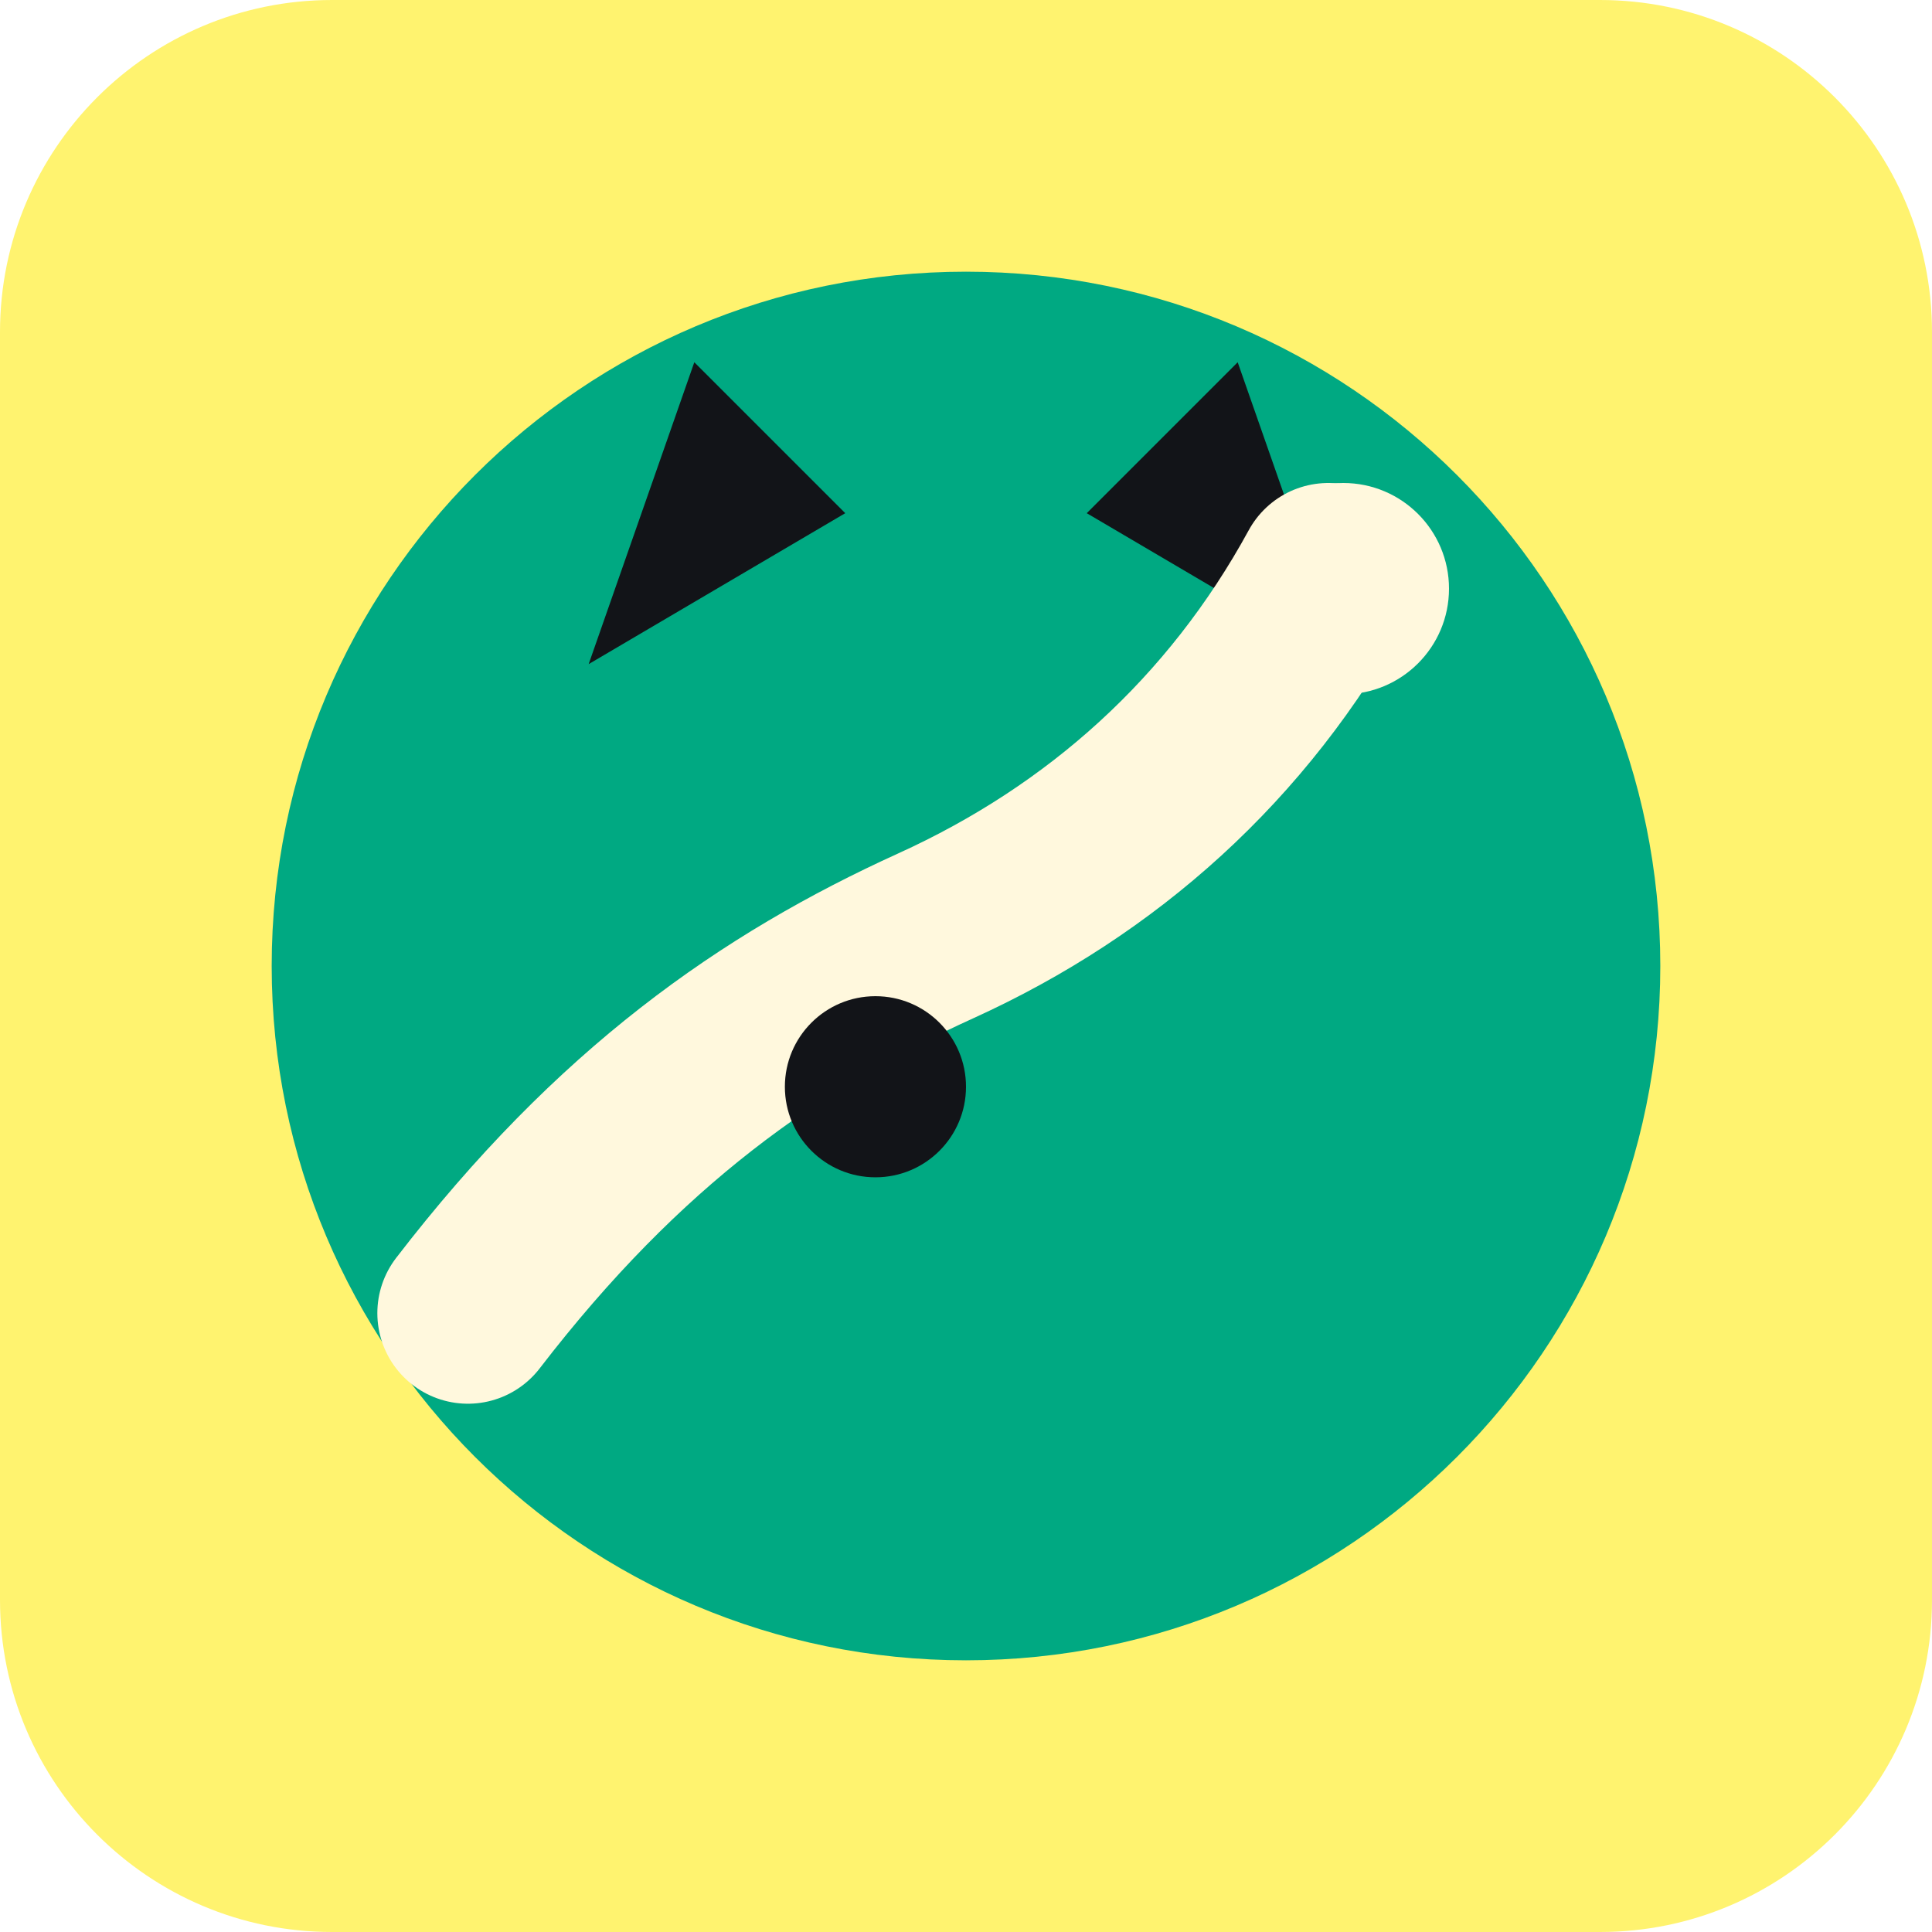
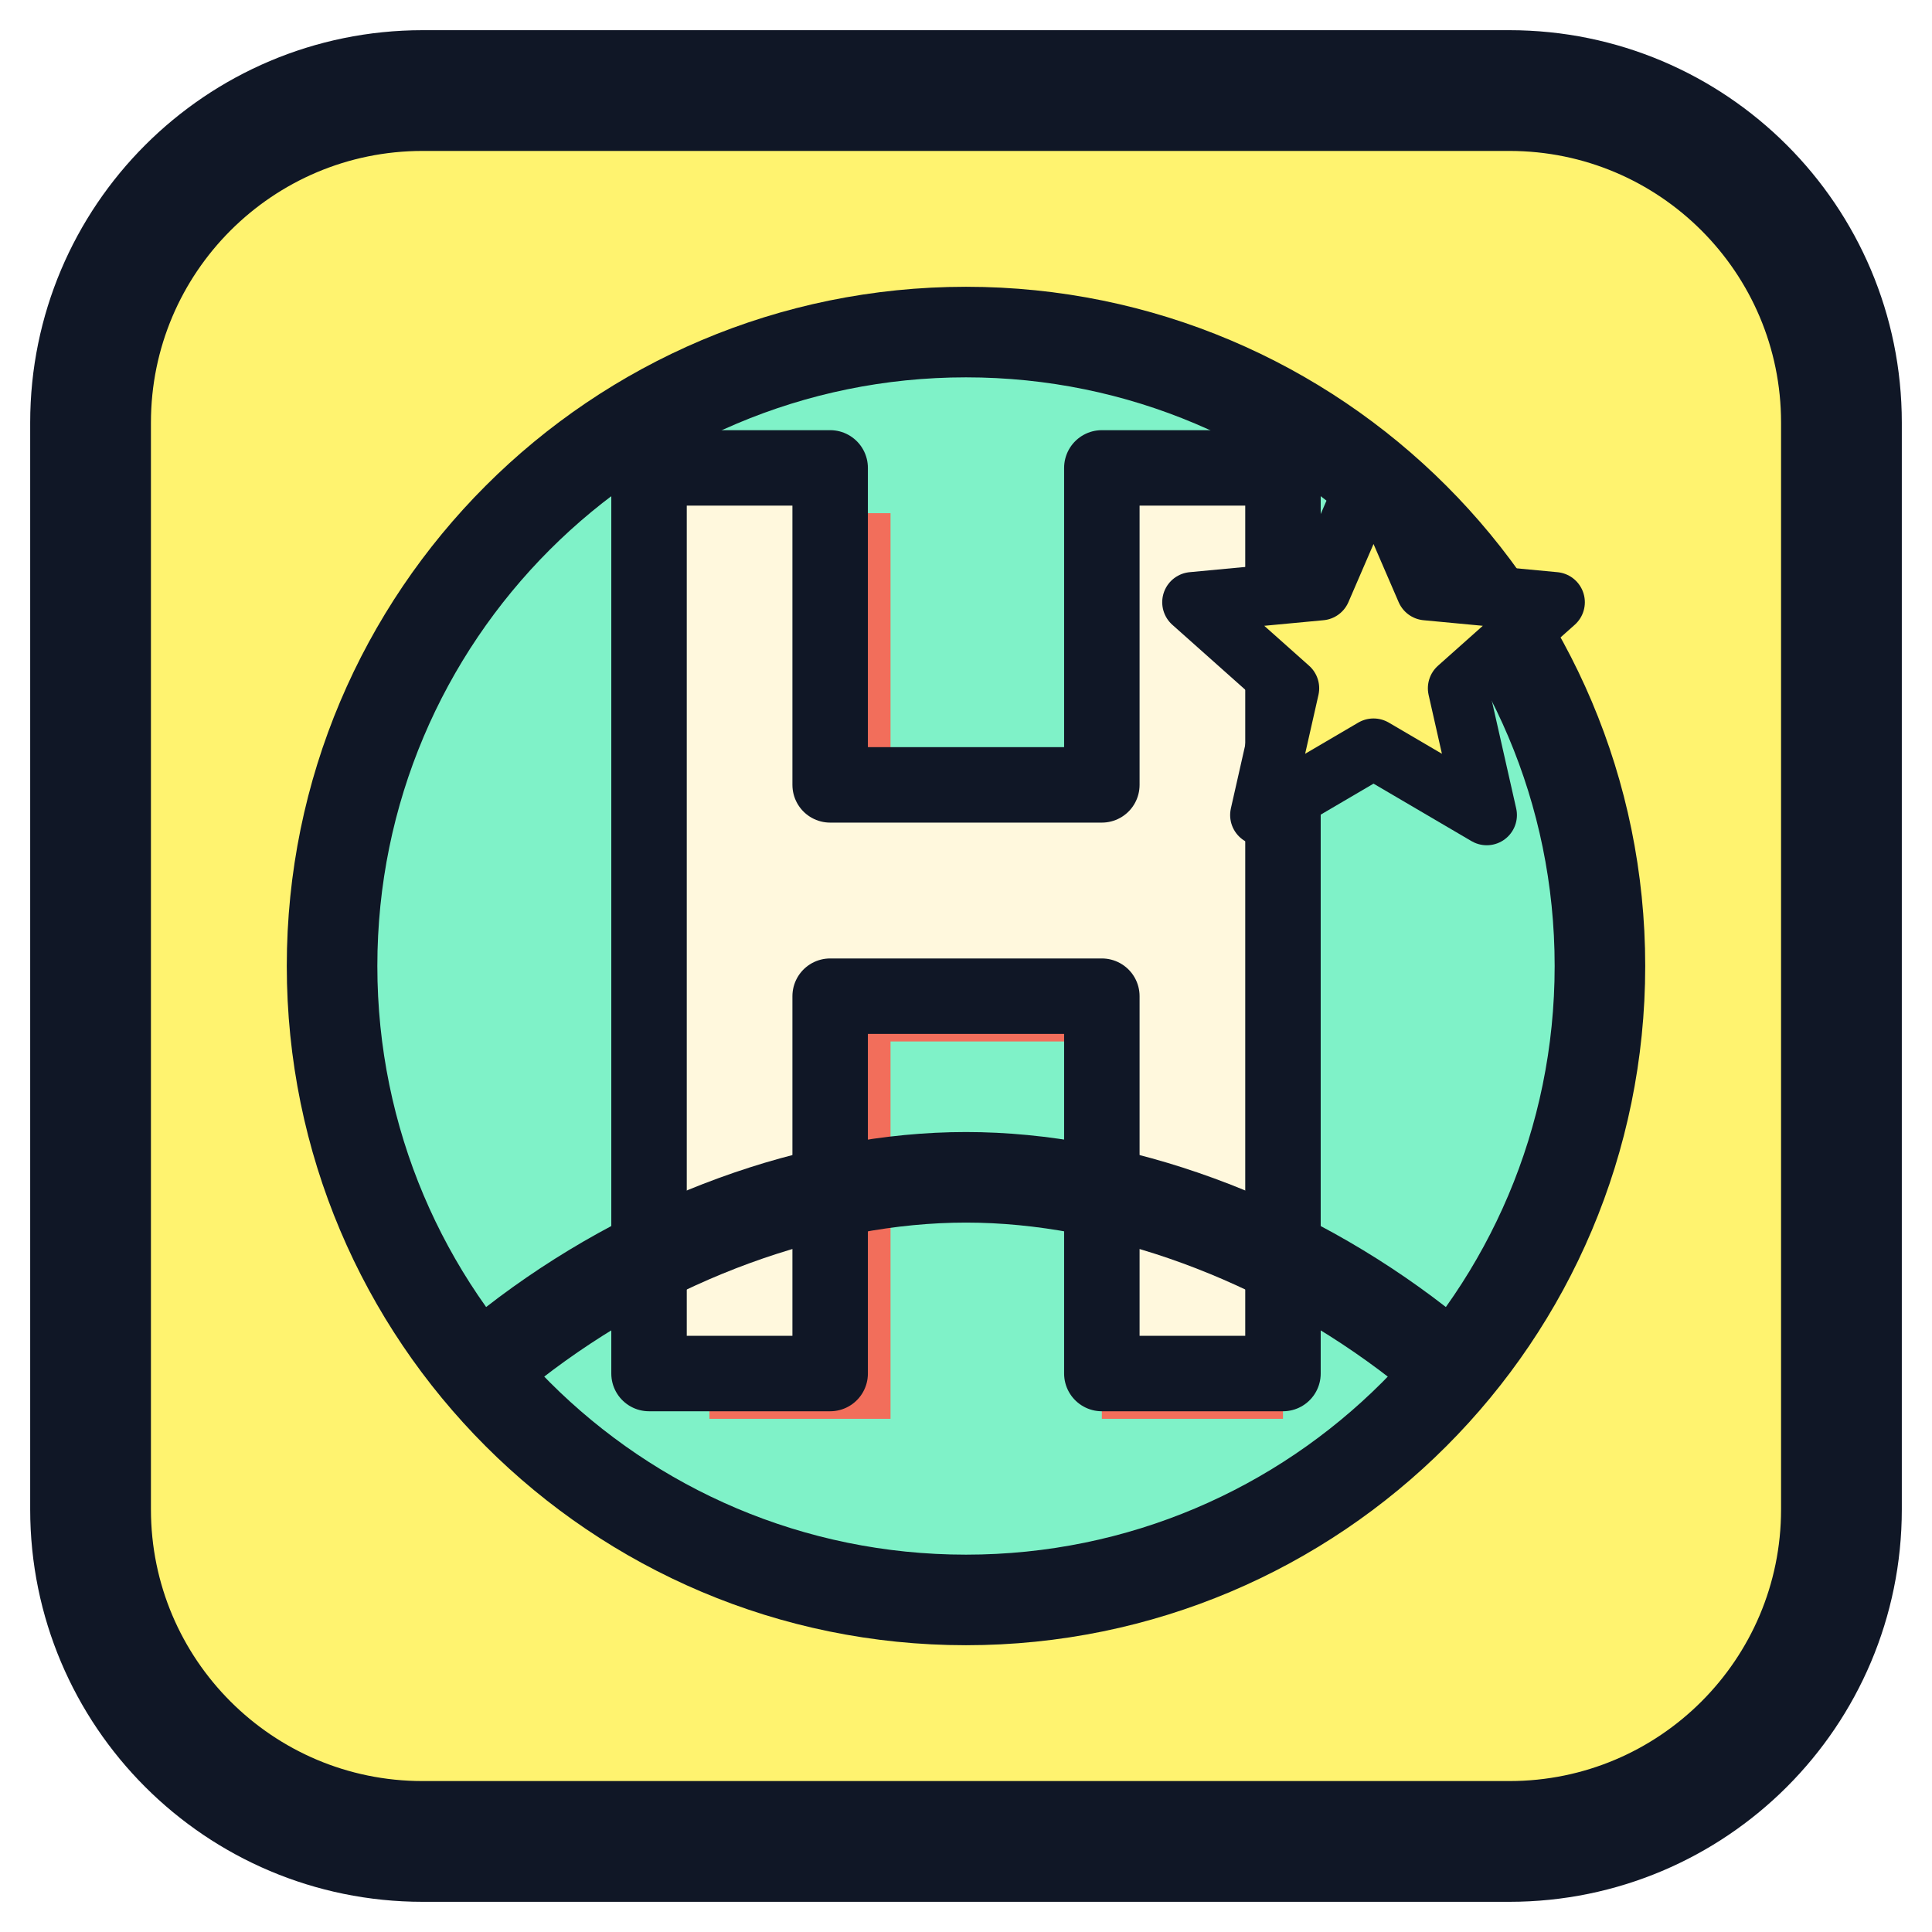
<svg xmlns="http://www.w3.org/2000/svg" width="128" height="128" viewBox="0 0 128 128" fill="none">
-   <rect width="128" height="128" rx="22" fill="#FFF36F" />
-   <circle cx="64" cy="64" r="46" fill="#00A982" />
-   <path d="M46 24L39 44L56 34L46 24Z" fill="#121418" />
-   <path d="M82 24L72 34L89 44L82 24Z" fill="#121418" />
-   <path d="M31 87C41 74 51 67 62 62C73 57 82 49 88 38" stroke="#FFF8DD" stroke-width="12" stroke-linecap="round" stroke-linejoin="round" />
-   <circle cx="89" cy="39" r="7" fill="#FFF8DD" />
-   <circle cx="58" cy="72" r="6" fill="#121418" />
+   <rect x="6" y="6" width="116" height="116" rx="22" fill="#FFF36F" stroke="#101726" stroke-width="8" />
+   <circle cx="64" cy="64" r="42" fill="#7FF2C8" stroke="#101726" stroke-width="6" />
+   <path d="M47 34H59V55H73V34H85V94H73V69H59V94H47V34Z" fill="#FF5F4F" opacity="0.9" />
+   <path d="M43 31H55V52H73V31H85V91H73V66H55V91H43V31Z" fill="#FFF8DD" stroke="#101726" stroke-width="5" stroke-linejoin="round" />
+   <path d="M91 31L94.5 39.1L103 39.9L96.6 45.6L98.5 54L91 49.6L83.5 54L85.4 45.6L79 39.9L87.5 39.1L91 31Z" fill="#FFF36F" stroke="#101726" stroke-width="4" stroke-linejoin="round" />
+   <path d="M34 89C43 82 54 78 64 78C74 78 85 82 94 89" stroke="#101726" stroke-width="6" stroke-linecap="round" />
</svg>
